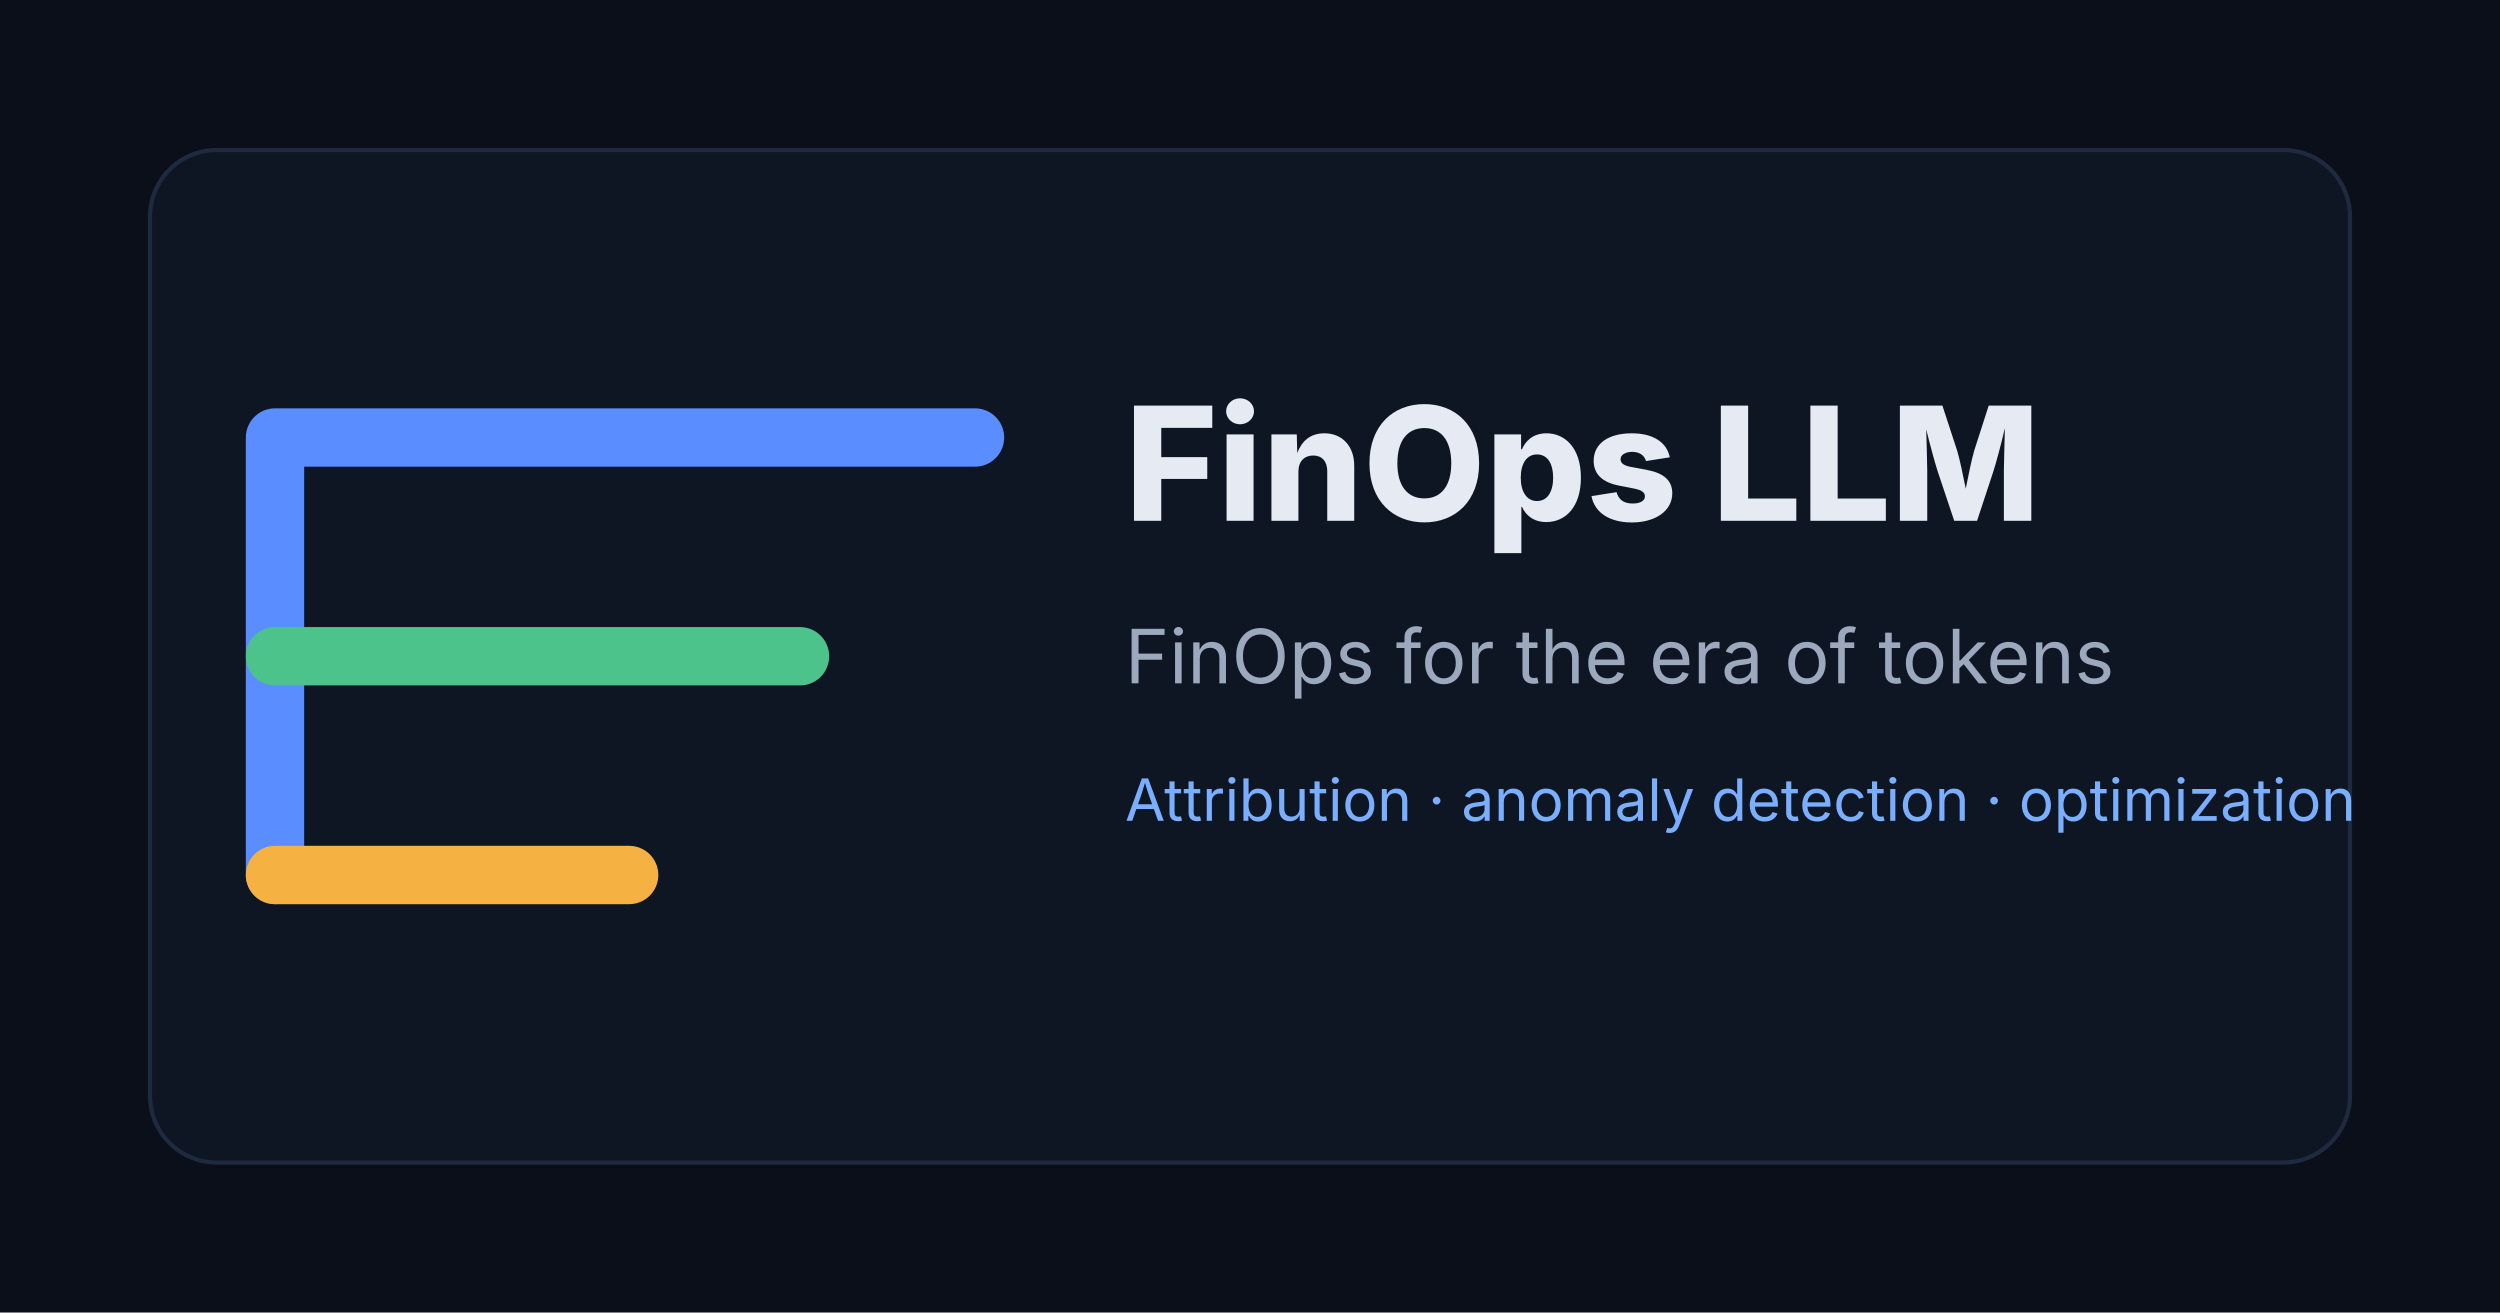
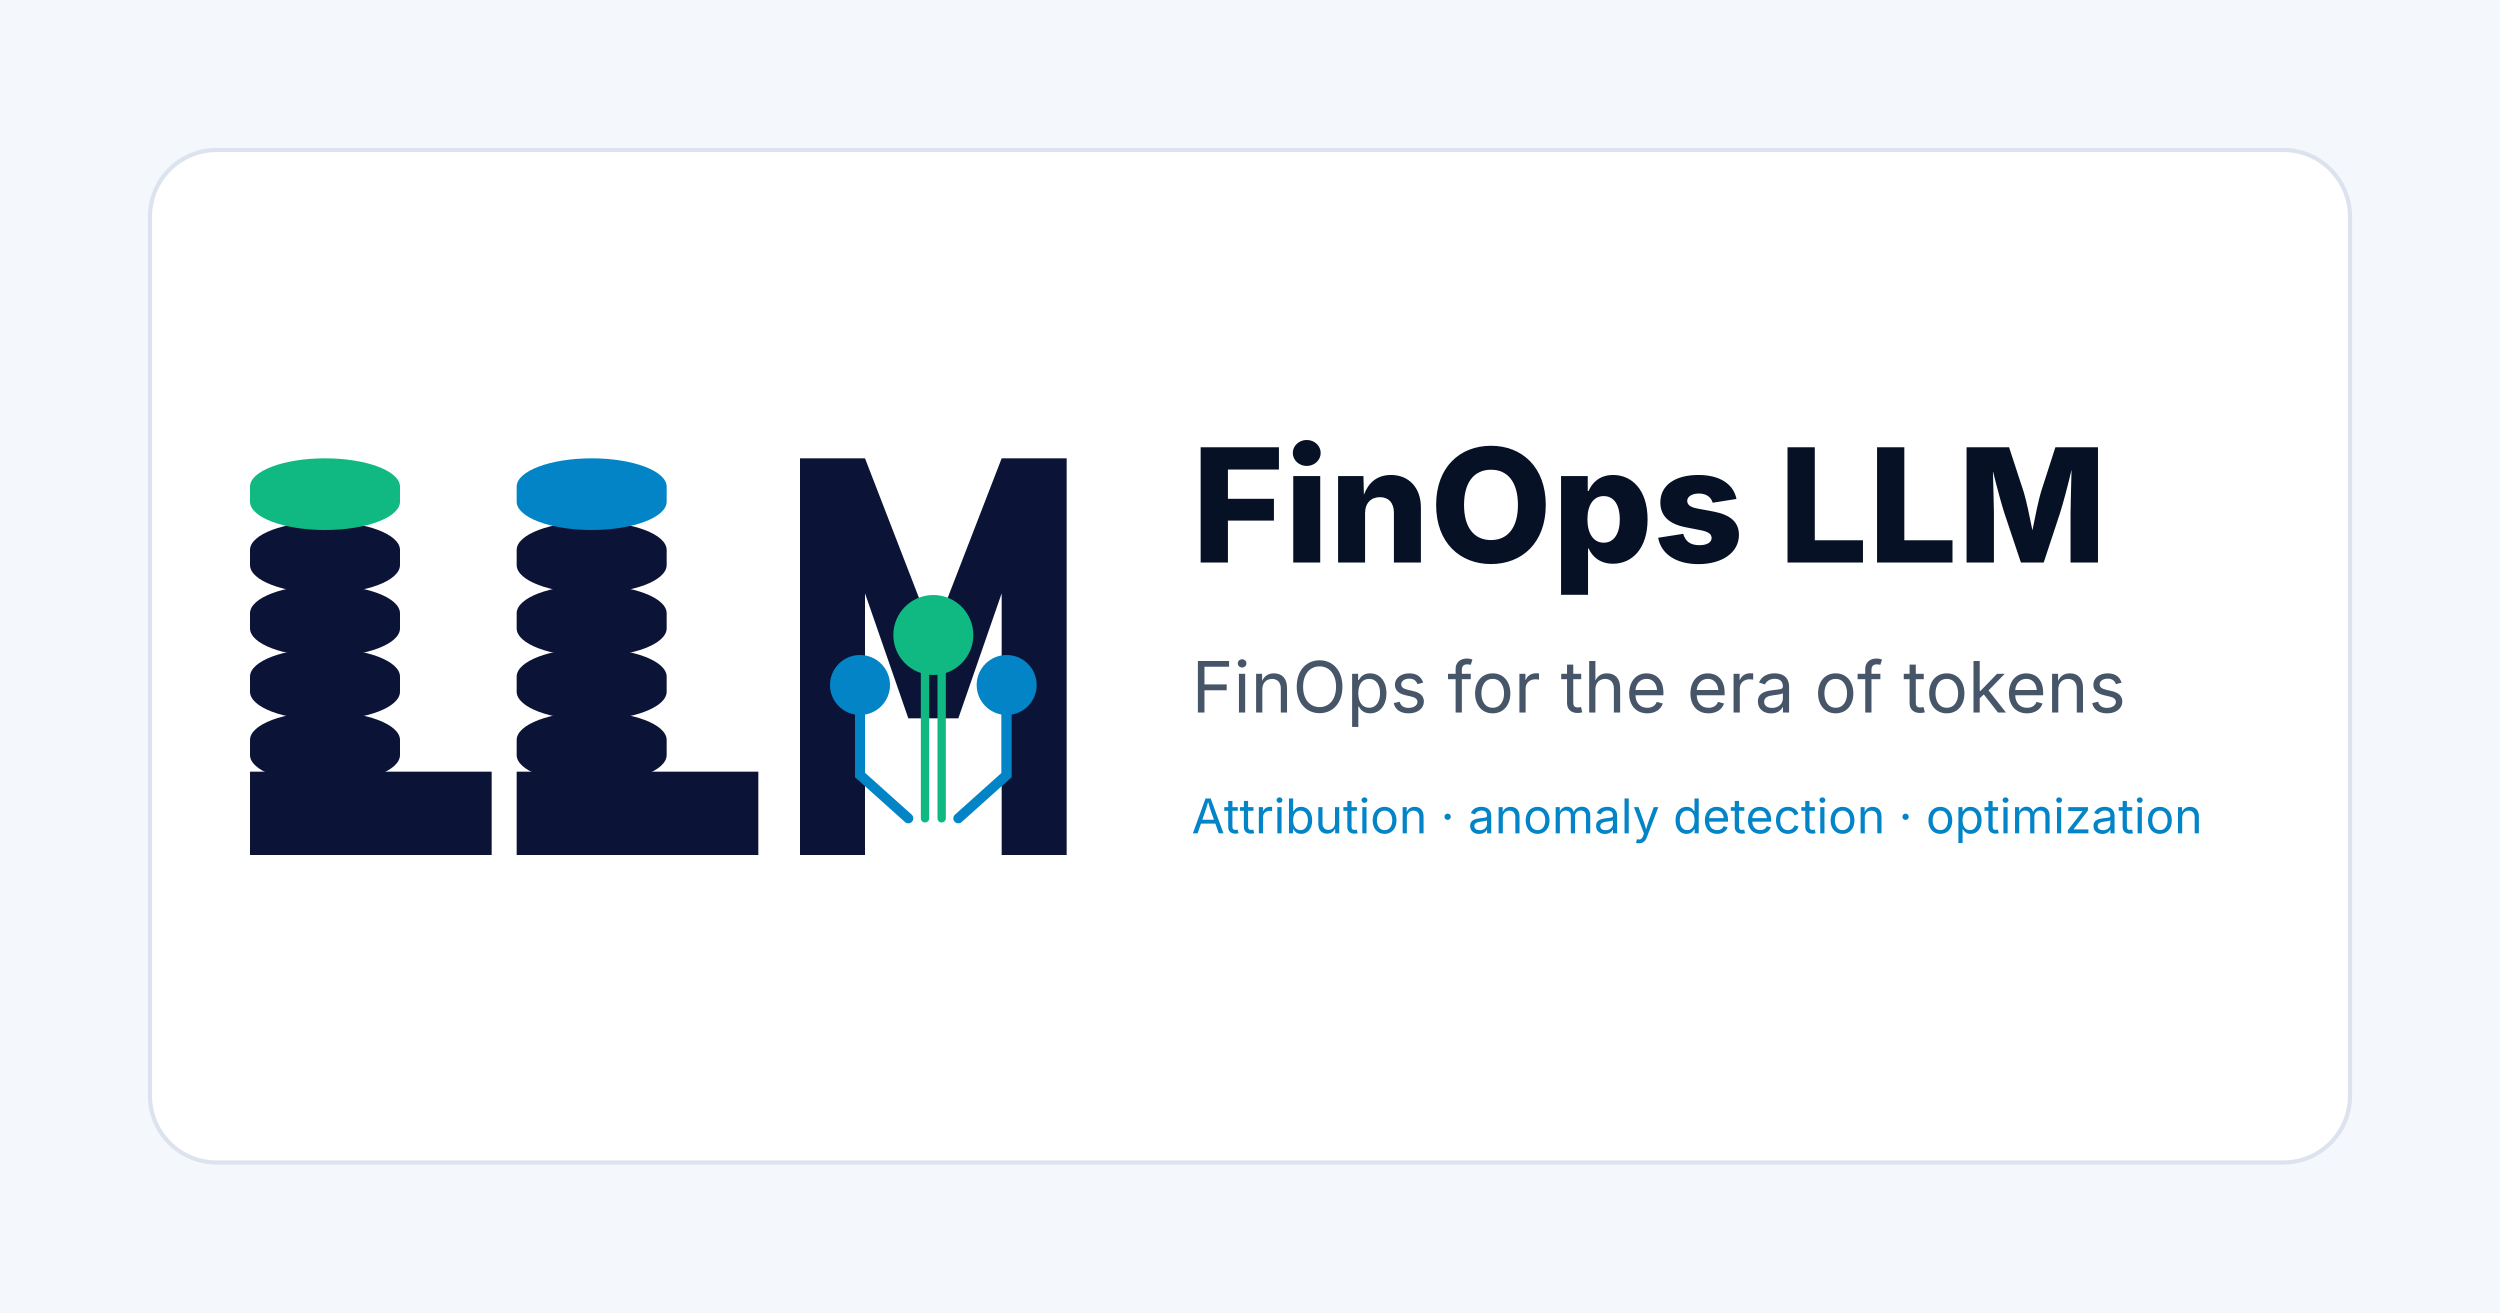
<svg xmlns="http://www.w3.org/2000/svg" width="1200" height="630" viewBox="0 0 1200 630">
-   <rect width="1200" height="630" fill="#0A0F1A" />
-   <rect x="72" y="72" width="1056" height="486" rx="32" fill="#0F1623" stroke="#1E2A3F" stroke-width="2" />
-   <path d="M132 420V210h336" fill="none" stroke="#5A8DFF" stroke-width="28" stroke-linecap="round" stroke-linejoin="round" />
-   <path d="M132 315h252" fill="none" stroke="#4CC38A" stroke-width="28" stroke-linecap="round" />
-   <path d="M132 420h170" fill="none" stroke="#F5B242" stroke-width="28" stroke-linecap="round" />
-   <text x="540" y="250" fill="#E6EAF2" font-family="Inter, Arial, sans-serif" font-size="76" font-weight="800">FinOps LLM</text>
-   <text x="540" y="328" fill="#9BA8BE" font-family="Inter, Arial, sans-serif" font-size="36">FinOps for the era of tokens</text>
-   <text x="540" y="394" fill="#7AAFFF" font-family="Inter, Arial, sans-serif" font-size="28">Attribution · anomaly detection · optimization</text>
+   <defs>
+     <path id="coin" d="M0,34 A90,34 0 0 1 180,34 L180,52 A90,34 0 0 1 0,52 Z" />
+   </defs>
+   <rect width="1200" height="630" fill="#F4F7FB" />
+   <rect x="72" y="72" width="1056" height="486" rx="32" fill="#FFFFFF" stroke="#DCE3EE" stroke-width="2" />
+   <g transform="translate(120,220) scale(0.4) translate(-30,-40)">
+     <use href="#coin" x="30" y="344" fill="#0B1437" />
+     <use href="#coin" x="30" y="268" fill="#0B1437" />
+     <use href="#coin" x="30" y="192" fill="#0B1437" />
+     <use href="#coin" x="30" y="116" fill="#0B1437" />
+     <use href="#coin" x="30" y="40" fill="#10B981" />
+     <use href="#coin" x="350" y="344" fill="#0B1437" />
+     <use href="#coin" x="350" y="268" fill="#0B1437" />
+     <use href="#coin" x="350" y="192" fill="#0B1437" />
+     <use href="#coin" x="350" y="116" fill="#0B1437" />
+     <use href="#coin" x="350" y="40" fill="#0284C7" />
+     <rect x="30" y="416" width="290" height="100" fill="#0B1437" />
+     <rect x="350" y="416" width="290" height="100" fill="#0B1437" />
+     <path fill="#0B1437" d="M690,516 L690,40 L768,40 L850,252 L932,40 L1010,40 L1010,516 L932,516 L932,202 L880,352 L820,352 L768,202 L768,516 Z" />
+     <g fill="none" stroke-linecap="round">
+       <path stroke="#10B981" stroke-width="10" d="M840,252 V472 M860,252 V472" />
+       <path stroke="#0284C7" stroke-width="12" d="M762,348 V420 L820,472" />
+       <path stroke="#0284C7" stroke-width="12" d="M938,348 V420 L880,472" />
+     </g>
+     <circle cx="762" cy="312" r="36" fill="#0284C7" />
+     <circle cx="938" cy="312" r="36" fill="#0284C7" />
+     <circle cx="850" cy="252" r="48" fill="#10B981" />
+   </g>
+   <text x="572" y="270" fill="#071126" font-family="Inter, Arial, sans-serif" font-size="76" font-weight="800">FinOps LLM</text>
+   <text x="572" y="342" fill="#475569" font-family="Inter, Arial, sans-serif" font-size="34">FinOps for the era of tokens</text>
+   <text x="572" y="400" fill="#0284C7" font-family="Inter, Arial, sans-serif" font-size="23">Attribution · anomaly detection · optimization</text>
</svg>
